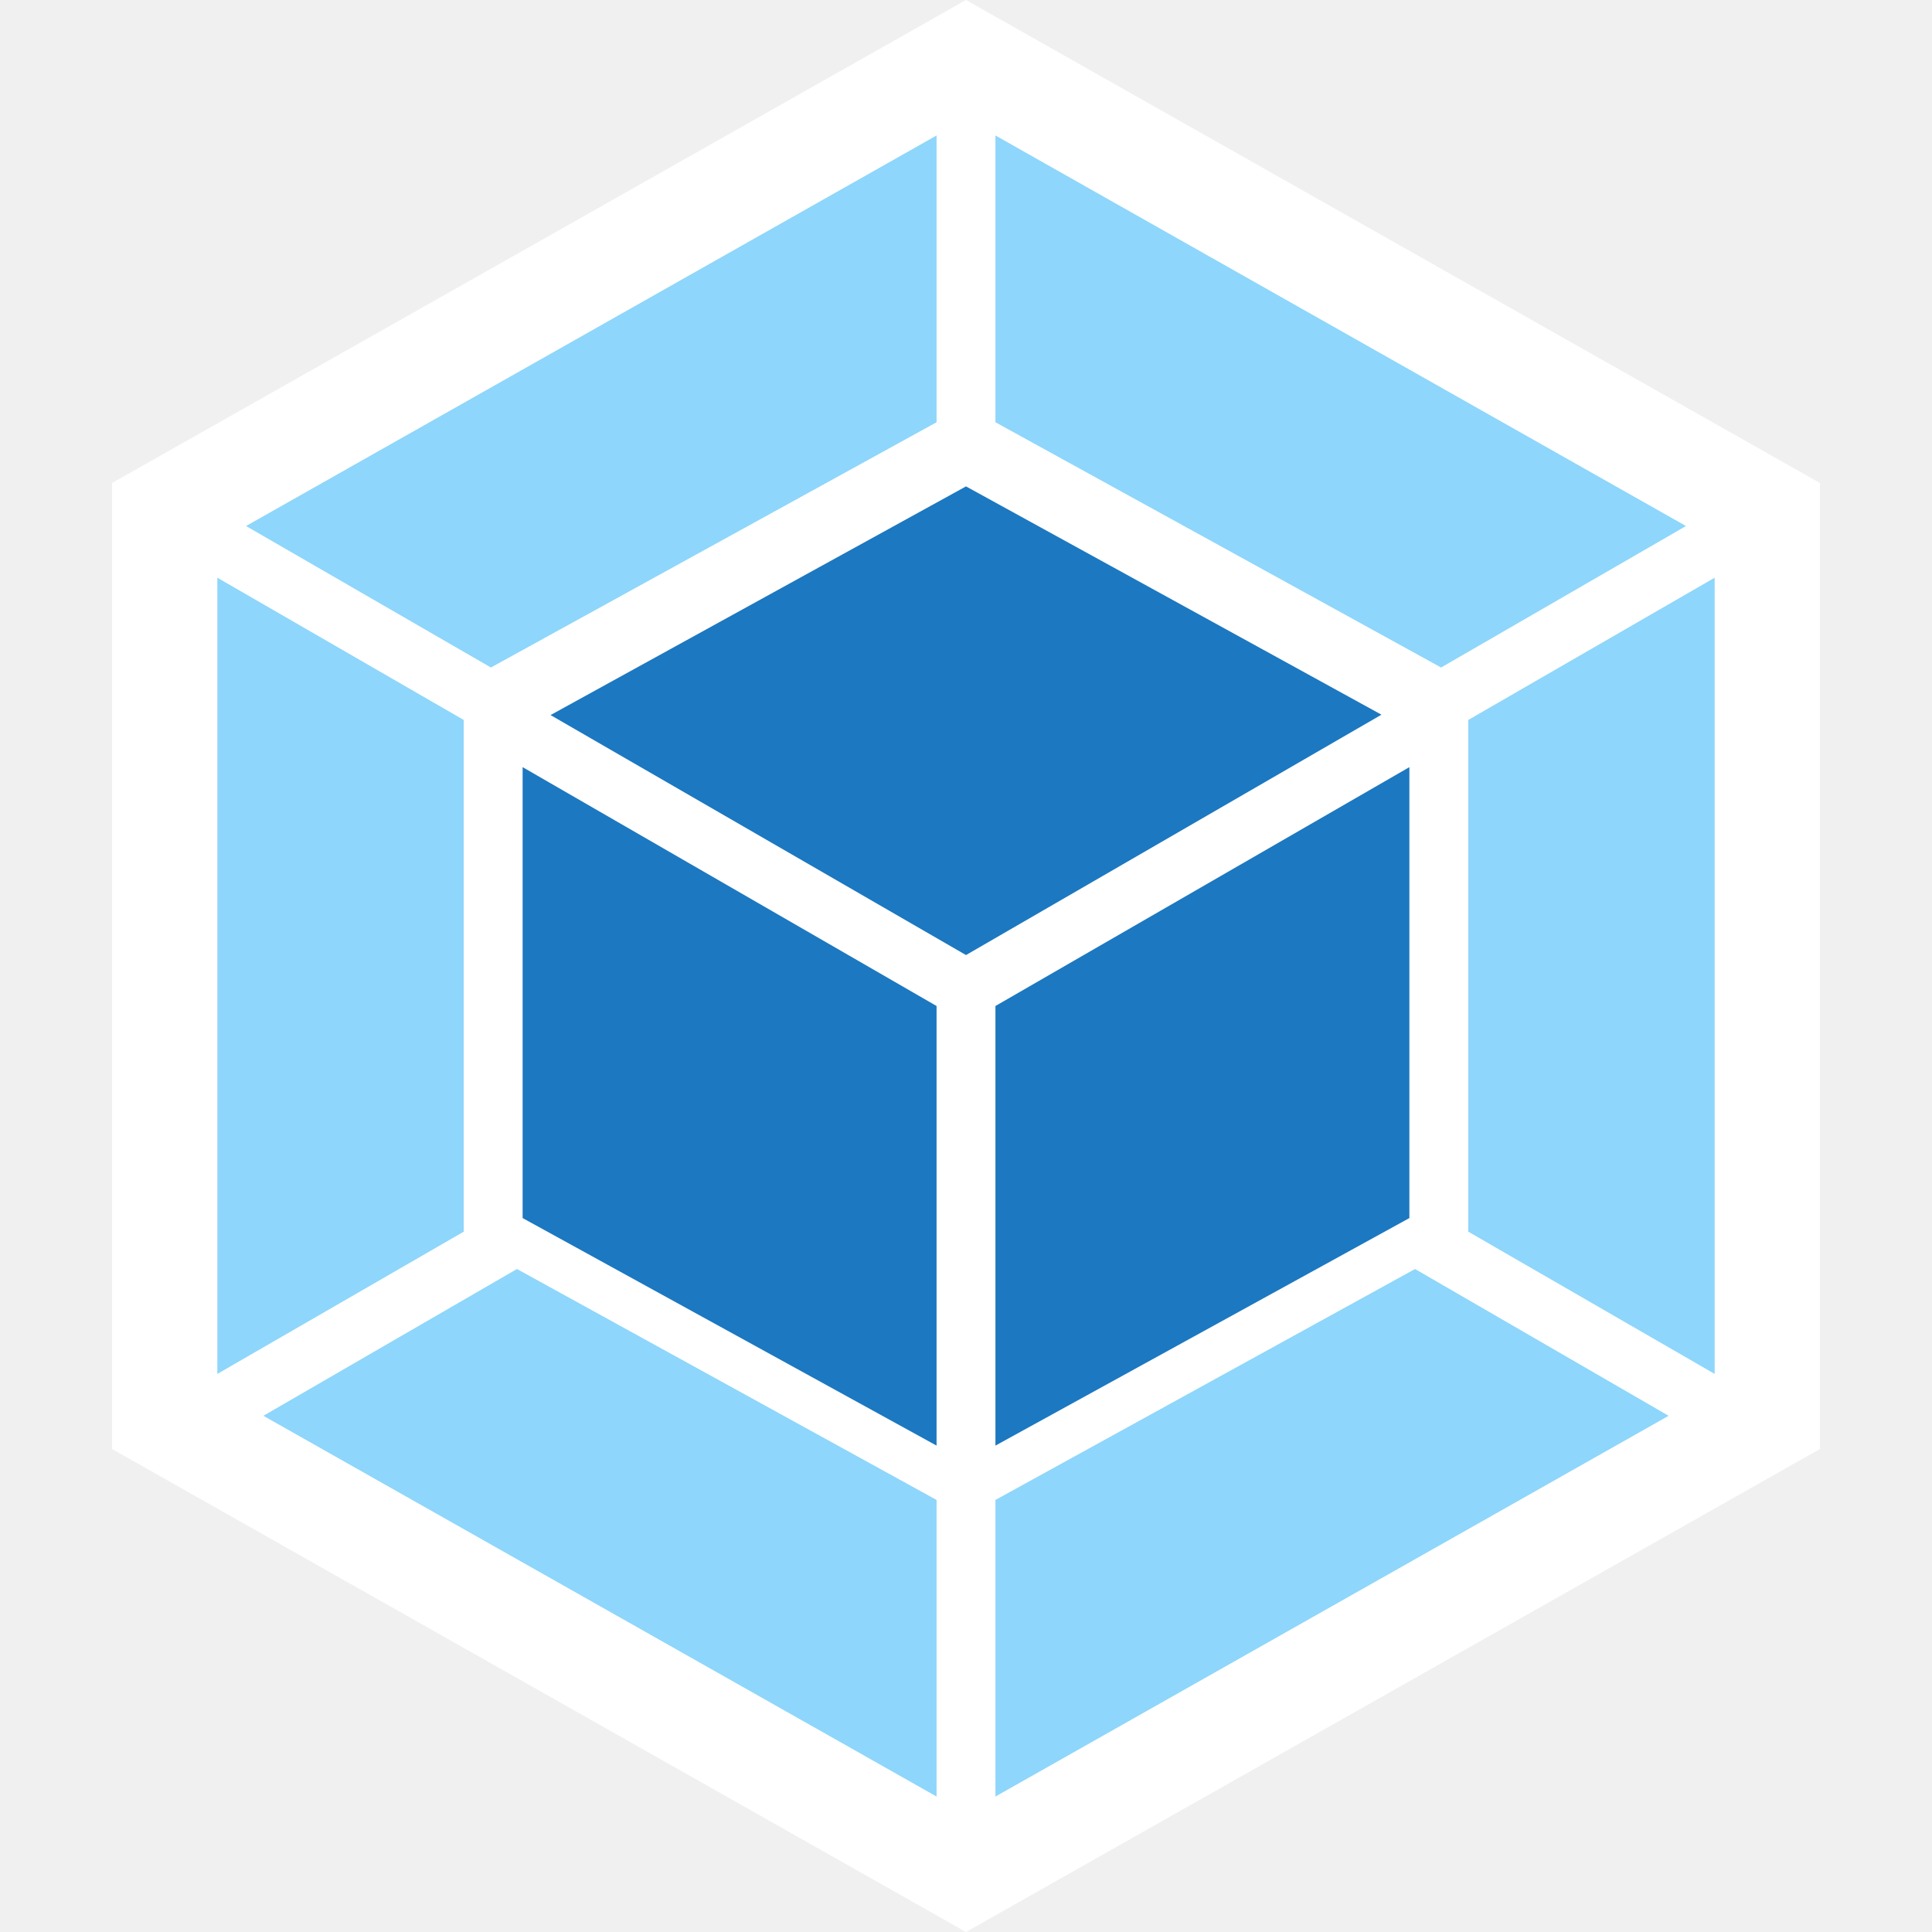
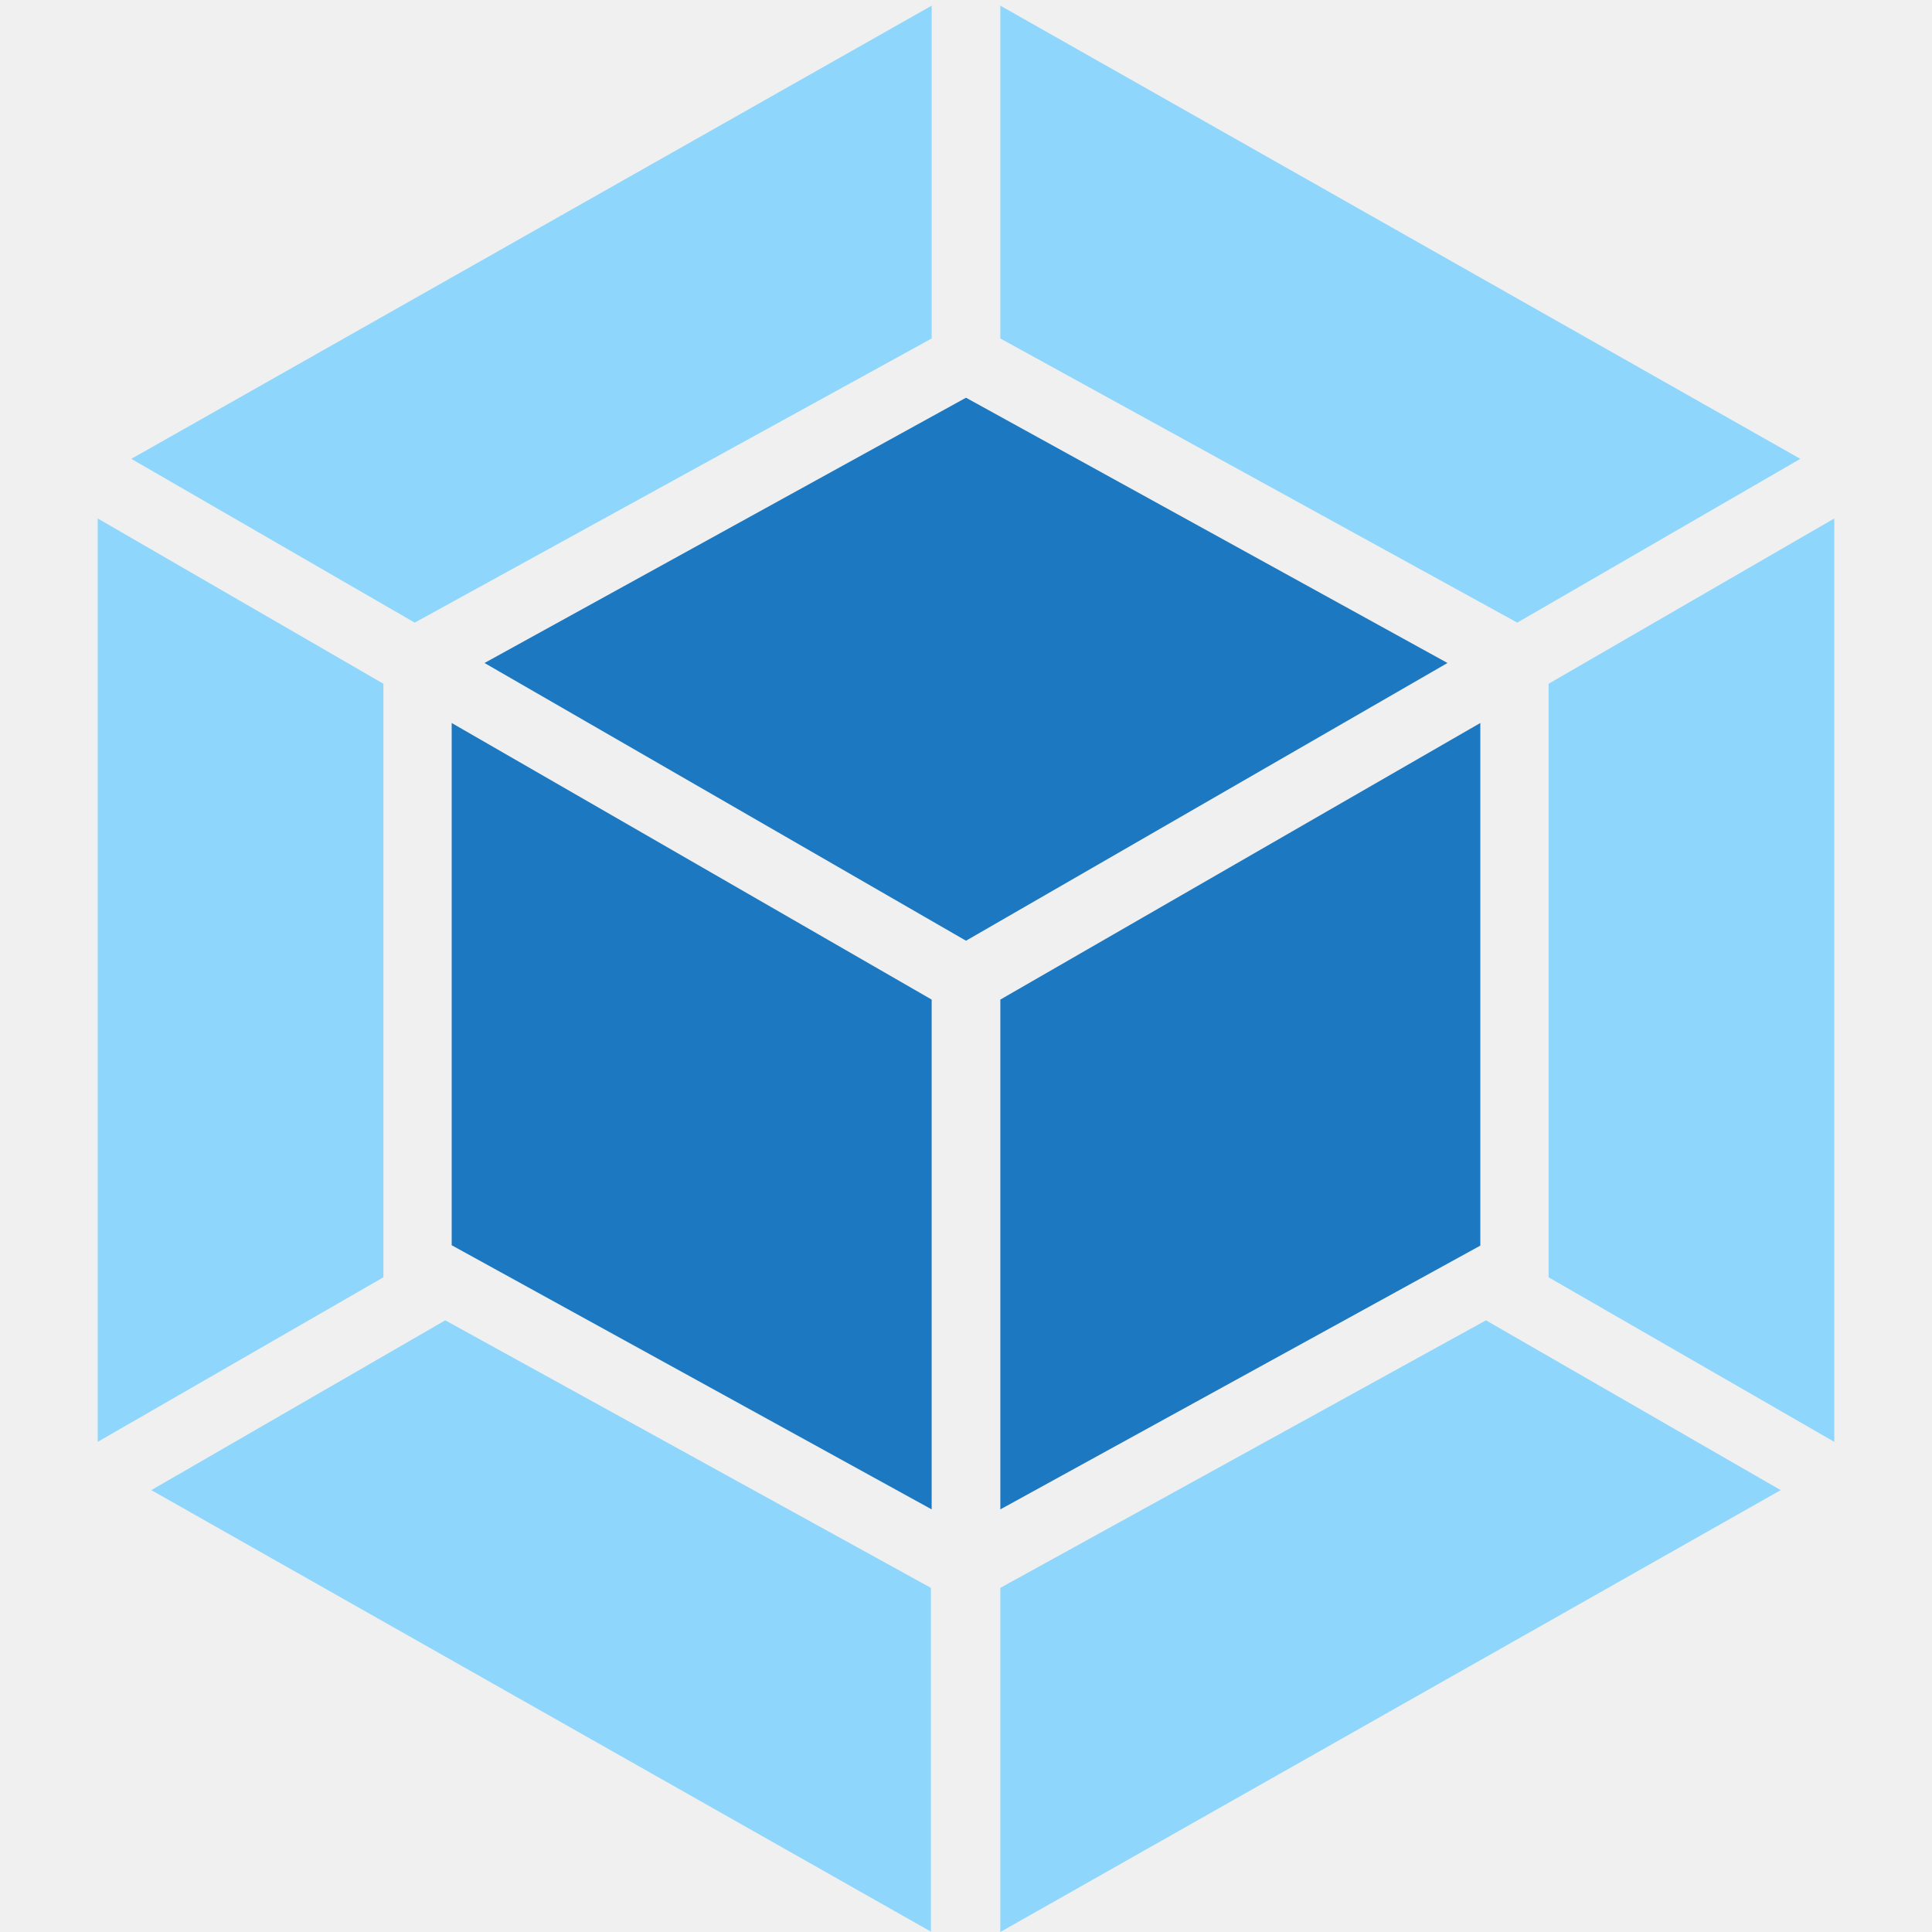
<svg xmlns="http://www.w3.org/2000/svg" version="1.1" id="Capa_1" x="0px" y="0px" viewBox="0 0 512 512" style="enable-background:new 0 0 512 512;" xml:space="preserve">
  <style type="text/css">
- 	.st0{fill:#FFFFFF;}
- 	.st1{fill:#8ED6FB;}
- 	.st2{fill:#1C78C0;}
+ 	.st0{fill:#8ED6FB;}
+ 	.st1{fill:#1C78C0;}
</style>
-   <path class="st0" d="M256,0l226.3,128v256L256,512L29.7,384V128L256,0z" />
-   <path class="st1" d="M442.2,375.2L263.8,476.1v-78.6L375,336.3L442.2,375.2z M454.4,364.1v-211l-65.3,37.7v135.6L454.4,364.1z   M69.8,375.2l178.4,100.9v-78.6L137,336.3L69.8,375.2L69.8,375.2z M57.6,364.1v-211l65.3,37.7v135.6L57.6,364.1z M65.2,139.4  l183-103.5v76L131,176.4l-0.9,0.5L65.2,139.4z M446.8,139.4l-183-103.5v76L381,176.4l0.9,0.5L446.8,139.4z" />
-   <path class="st2" d="M248.2,383.1l-109.7-60.3V203.3l109.7,63.3V383.1z M263.8,383.1l109.7-60.3V203.3l-109.7,63.3V383.1z   M145.9,189.5L256,128.9l110.1,60.5L256,253.1L145.9,189.5z" />
+   <g>
+     <g id="original">
+       <path class="st0" d="M471.9,394.9L265.1,512v-91.2l128.7-70.9L471.9,394.9z M486.1,382.1V137.4l-75.7,43.8v157.3L486.1,382.1    L486.1,382.1z M40.1,394.9l206.6,117v-91.1L118,349.9L40.1,394.9z M25.9,382.1V137.4l75.7,43.8v157.3L25.9,382.1z M34.8,121.6    L246.9,1.5v88.2L111,164.4l-1.1,0.6L34.8,121.6z M477.1,121.6L265.1,1.5v88.2L401,164.4l1.1,0.6L477.1,121.6L477.1,121.6z" />
+       <path class="st1" d="M246.9,400l-127.2-70V191.6l127.2,73.3V400z M265.1,400l127.2-69.9V191.6l-127.2,73.3V400z M128.4,175.7    L256,105.4l127.6,70.3L256,249.3L128.4,175.7z" />
+     </g>
+   </g>
</svg>
